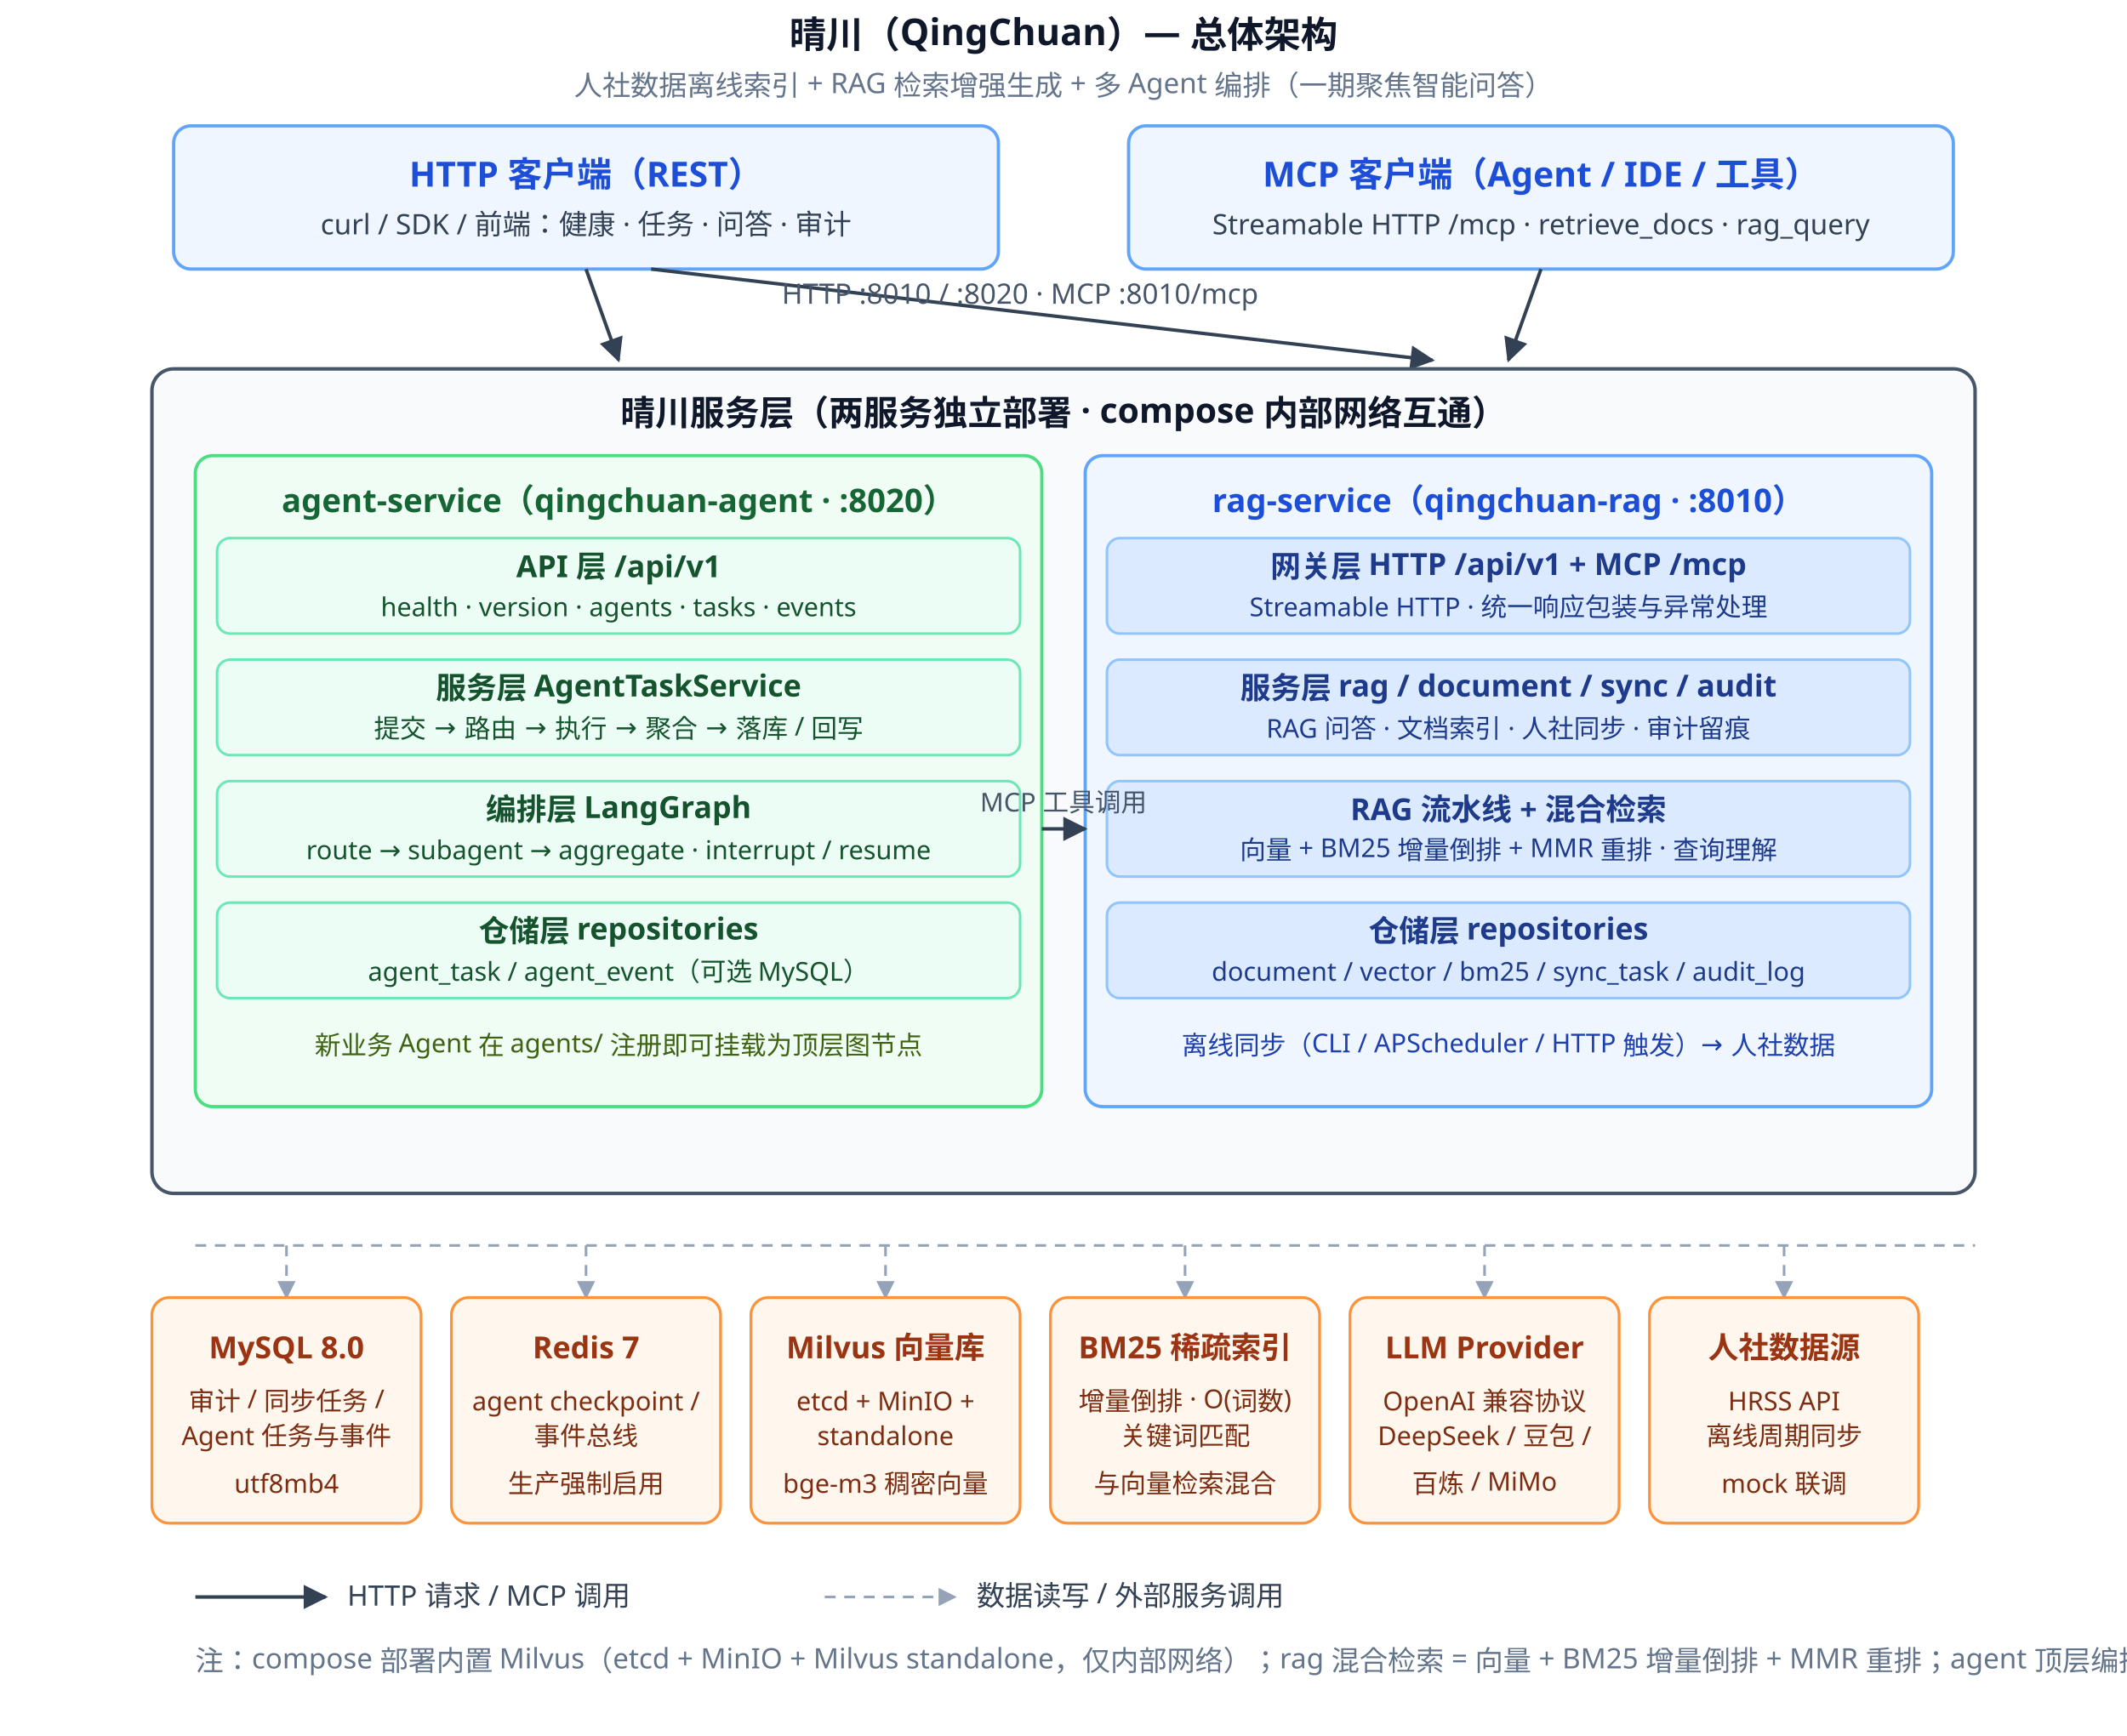
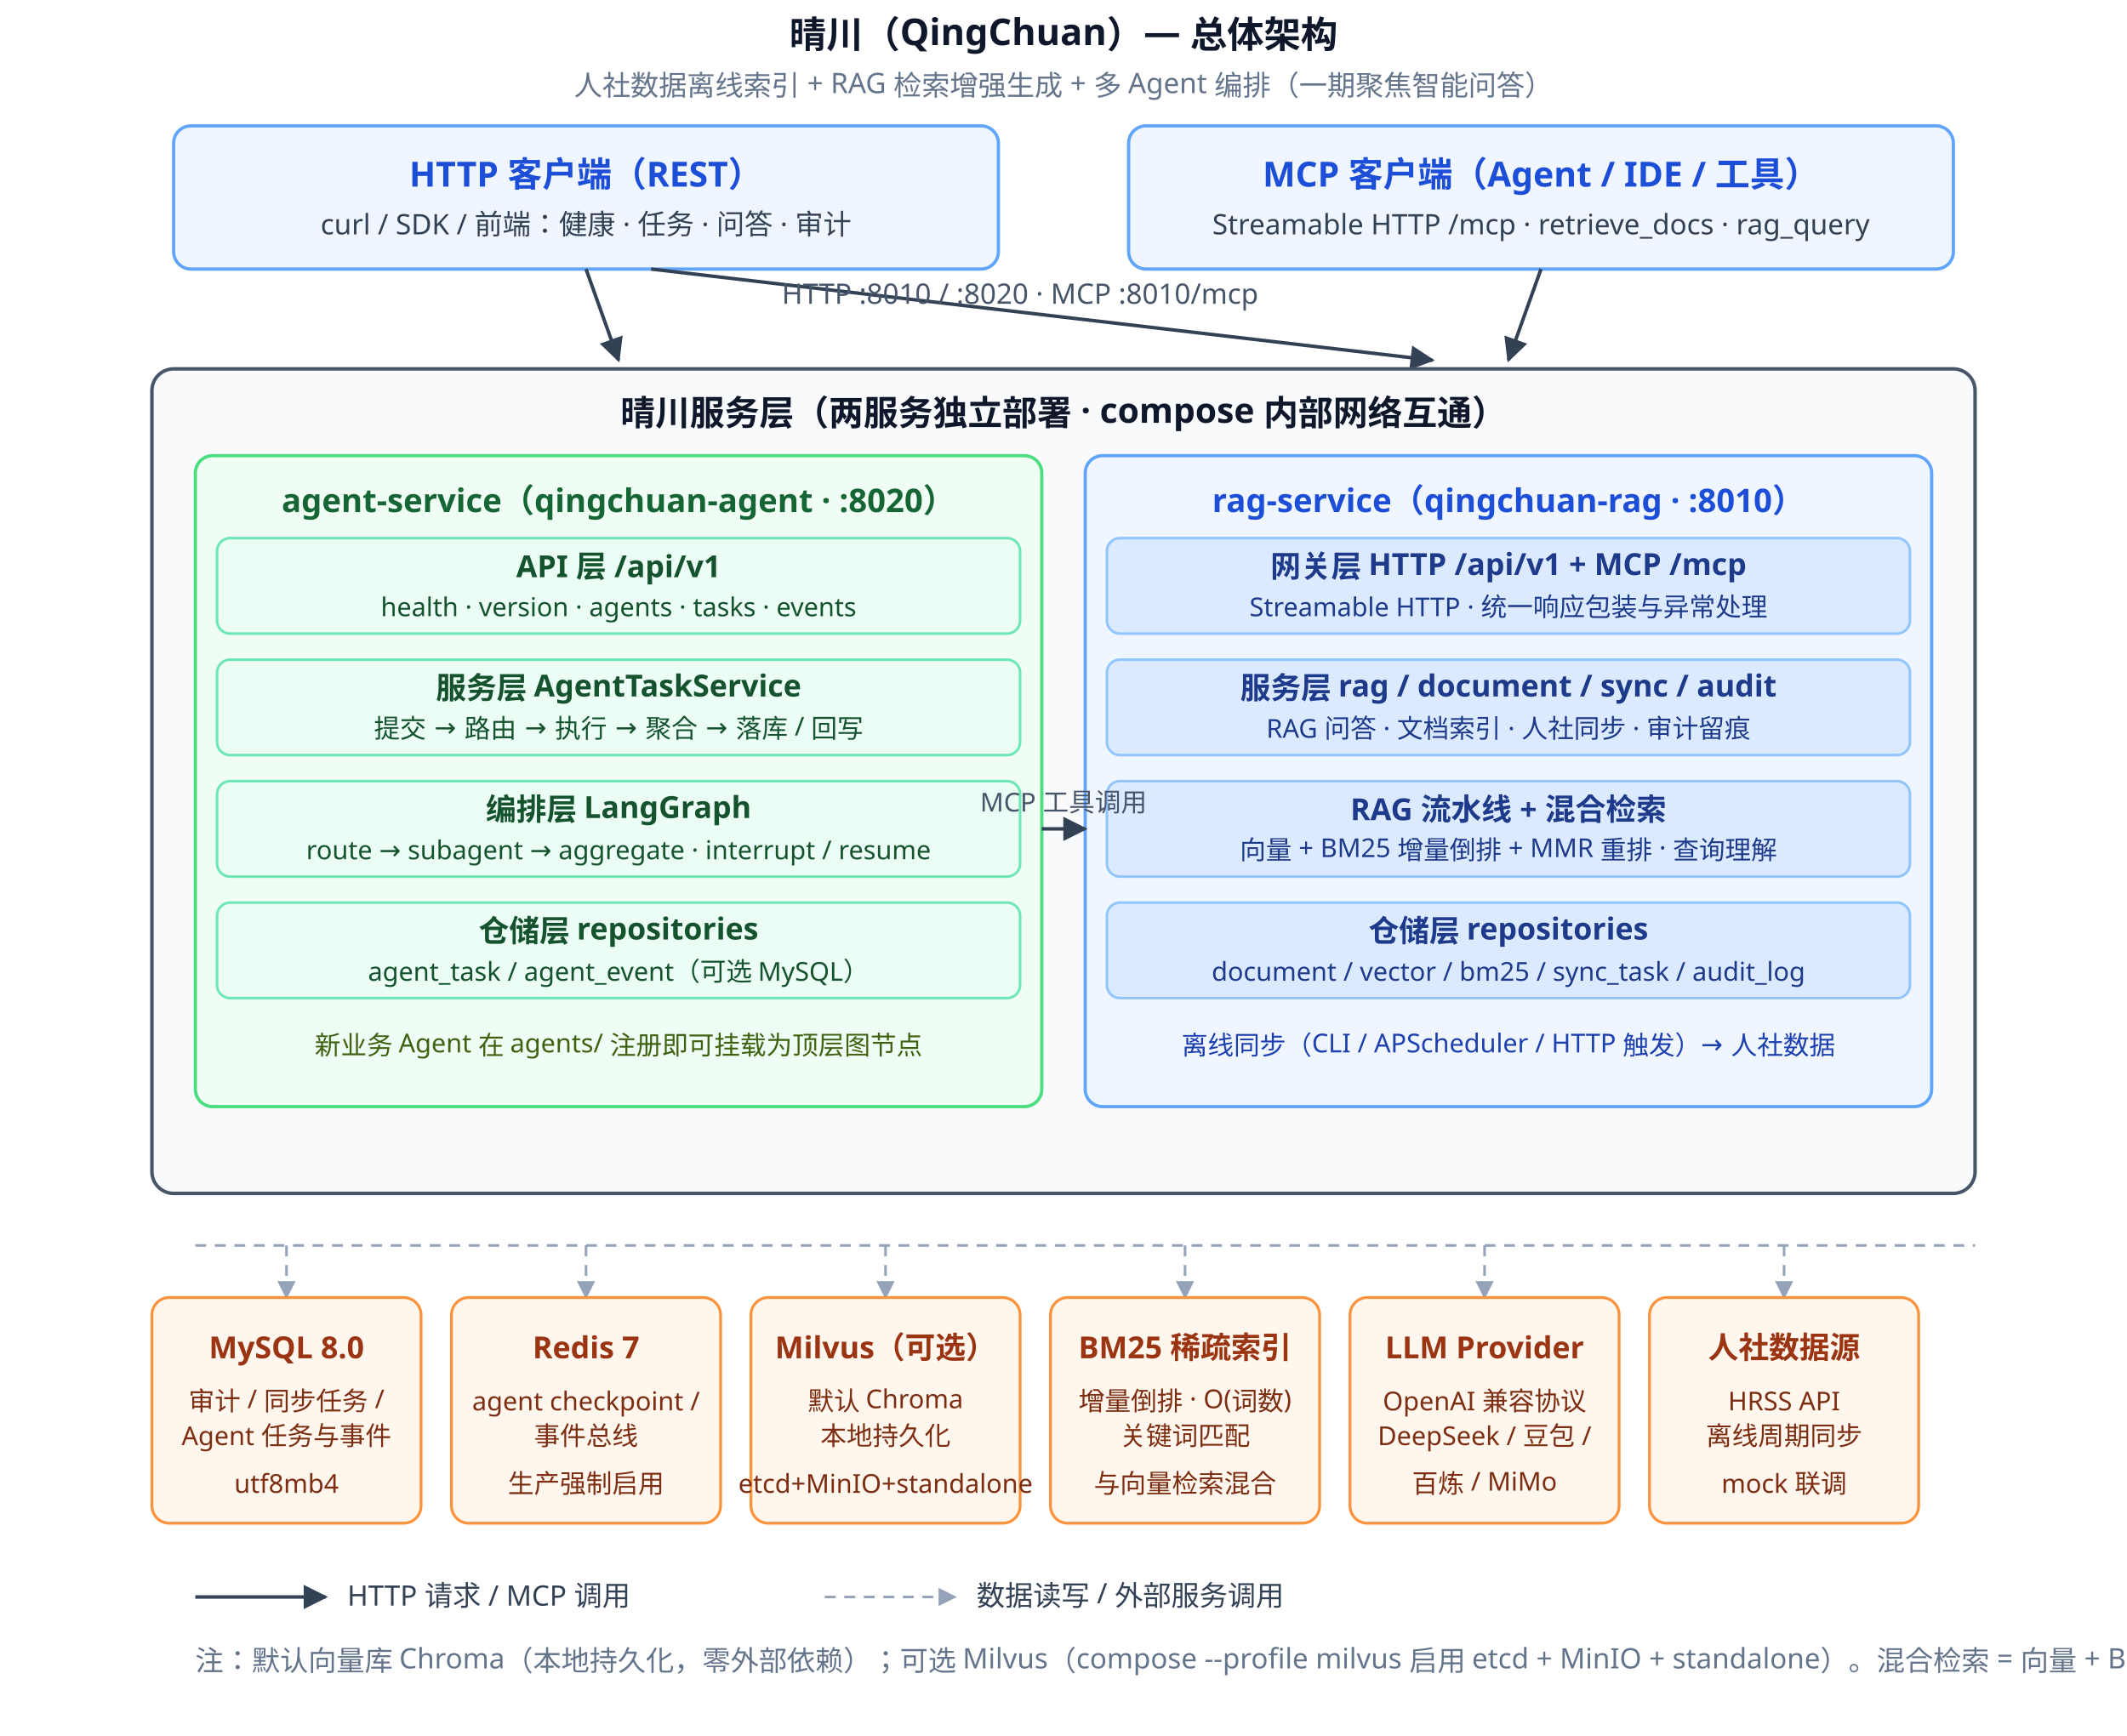
<svg xmlns="http://www.w3.org/2000/svg" viewBox="0 0 980 800" width="100%" role="img" aria-label="晴川（QingChuan）总体架构图" font-family="'Microsoft YaHei','PingFang SC',system-ui,sans-serif">
  <defs>
    <marker id="arrow" viewBox="0 0 10 10" refX="9" refY="5" markerWidth="7" markerHeight="7" orient="auto-start-reverse">
      <path d="M0,0 L10,5 L0,10 z" fill="#334155" />
    </marker>
    <marker id="arrowdash" viewBox="0 0 10 10" refX="9" refY="5" markerWidth="7" markerHeight="7" orient="auto-start-reverse">
      <path d="M0,0 L10,5 L0,10 z" fill="#94a3b8" />
    </marker>
  </defs>
  <text x="490" y="22" text-anchor="middle" font-size="17" font-weight="700" fill="#0f172a">晴川（QingChuan）— 总体架构</text>
  <text x="490" y="44" text-anchor="middle" font-size="13" fill="#64748b">人社数据离线索引 + RAG 检索增强生成 + 多 Agent 编排（一期聚焦智能问答）</text>
  <rect x="80" y="58" width="380" height="66" rx="8" fill="#eff6ff" stroke="#60a5fa" stroke-width="1.5" />
  <text x="270" y="86" text-anchor="middle" font-size="16" font-weight="700" fill="#1d4ed8">HTTP 客户端（REST）</text>
  <text x="270" y="108" text-anchor="middle" font-size="13" fill="#334155">curl / SDK / 前端：健康 · 任务 · 问答 · 审计</text>
  <rect x="520" y="58" width="380" height="66" rx="8" fill="#eff6ff" stroke="#60a5fa" stroke-width="1.5" />
  <text x="710" y="86" text-anchor="middle" font-size="16" font-weight="700" fill="#1d4ed8">MCP 客户端（Agent / IDE / 工具）</text>
  <text x="710" y="108" text-anchor="middle" font-size="13" fill="#334155">Streamable HTTP /mcp · retrieve_docs · rag_query</text>
  <line x1="270" y1="124" x2="285" y2="166" stroke="#334155" stroke-width="1.6" marker-end="url(#arrow)" />
  <line x1="300" y1="124" x2="660" y2="166" stroke="#334155" stroke-width="1.6" marker-end="url(#arrow)" />
  <line x1="710" y1="124" x2="695" y2="166" stroke="#334155" stroke-width="1.6" marker-end="url(#arrow)" />
  <text x="470" y="140" text-anchor="middle" font-size="13" fill="#475569">HTTP :8010 / :8020 · MCP :8010/mcp</text>
  <rect x="70" y="170" width="840" height="380" rx="10" fill="#f8fafc" stroke="#475569" stroke-width="1.6" />
  <text x="490" y="196" text-anchor="middle" font-size="16" font-weight="700" fill="#0f172a">晴川服务层（两服务独立部署 · compose 内部网络互通）</text>
  <rect x="90" y="210" width="390" height="300" rx="8" fill="#f0fdf4" stroke="#4ade80" stroke-width="1.5" />
  <text x="285" y="236" text-anchor="middle" font-size="15" font-weight="700" fill="#166534">agent-service（qingchuan-agent · :8020）</text>
  <rect x="100" y="248" width="370" height="44" rx="6" fill="#ecfdf5" stroke="#6ee7b7" stroke-width="1.2" />
  <text x="285" y="266" text-anchor="middle" font-size="14" font-weight="700" fill="#14532d">API 层 /api/v1</text>
  <text x="285" y="284" text-anchor="middle" font-size="12" fill="#14532d">health · version · agents · tasks · events</text>
  <rect x="100" y="304" width="370" height="44" rx="6" fill="#ecfdf5" stroke="#6ee7b7" stroke-width="1.2" />
  <text x="285" y="322" text-anchor="middle" font-size="14" font-weight="700" fill="#14532d">服务层 AgentTaskService</text>
  <text x="285" y="340" text-anchor="middle" font-size="12" fill="#14532d">提交 → 路由 → 执行 → 聚合 → 落库 / 回写</text>
  <rect x="100" y="360" width="370" height="44" rx="6" fill="#ecfdf5" stroke="#6ee7b7" stroke-width="1.2" />
  <text x="285" y="378" text-anchor="middle" font-size="14" font-weight="700" fill="#14532d">编排层 LangGraph</text>
  <text x="285" y="396" text-anchor="middle" font-size="12" fill="#14532d">route → subagent → aggregate · interrupt / resume</text>
  <rect x="100" y="416" width="370" height="44" rx="6" fill="#ecfdf5" stroke="#6ee7b7" stroke-width="1.2" />
  <text x="285" y="434" text-anchor="middle" font-size="14" font-weight="700" fill="#14532d">仓储层 repositories</text>
  <text x="285" y="452" text-anchor="middle" font-size="12" fill="#14532d">agent_task / agent_event（可选 MySQL）</text>
  <text x="285" y="486" text-anchor="middle" font-size="12" fill="#3f6212">新业务 Agent 在 agents/ 注册即可挂载为顶层图节点</text>
  <rect x="500" y="210" width="390" height="300" rx="8" fill="#eff6ff" stroke="#60a5fa" stroke-width="1.5" />
  <text x="695" y="236" text-anchor="middle" font-size="15" font-weight="700" fill="#1d4ed8">rag-service（qingchuan-rag · :8010）</text>
  <rect x="510" y="248" width="370" height="44" rx="6" fill="#dbeafe" stroke="#93c5fd" stroke-width="1.2" />
  <text x="695" y="266" text-anchor="middle" font-size="14" font-weight="700" fill="#1e3a8a">网关层 HTTP /api/v1 + MCP /mcp</text>
  <text x="695" y="284" text-anchor="middle" font-size="12" fill="#1e3a8a">Streamable HTTP · 统一响应包装与异常处理</text>
  <rect x="510" y="304" width="370" height="44" rx="6" fill="#dbeafe" stroke="#93c5fd" stroke-width="1.2" />
  <text x="695" y="322" text-anchor="middle" font-size="14" font-weight="700" fill="#1e3a8a">服务层 rag / document / sync / audit</text>
  <text x="695" y="340" text-anchor="middle" font-size="12" fill="#1e3a8a">RAG 问答 · 文档索引 · 人社同步 · 审计留痕</text>
  <rect x="510" y="360" width="370" height="44" rx="6" fill="#dbeafe" stroke="#93c5fd" stroke-width="1.2" />
  <text x="695" y="378" text-anchor="middle" font-size="14" font-weight="700" fill="#1e3a8a">RAG 流水线 + 混合检索</text>
  <text x="695" y="396" text-anchor="middle" font-size="12" fill="#1e3a8a">向量 + BM25 增量倒排 + MMR 重排 · 查询理解</text>
  <rect x="510" y="416" width="370" height="44" rx="6" fill="#dbeafe" stroke="#93c5fd" stroke-width="1.2" />
  <text x="695" y="434" text-anchor="middle" font-size="14" font-weight="700" fill="#1e3a8a">仓储层 repositories</text>
  <text x="695" y="452" text-anchor="middle" font-size="12" fill="#1e3a8a">document / vector / bm25 / sync_task / audit_log</text>
  <text x="695" y="486" text-anchor="middle" font-size="12" fill="#1e40af">离线同步（CLI / APScheduler / HTTP 触发）→ 人社数据</text>
  <line x1="480" y1="382" x2="500" y2="382" stroke="#334155" stroke-width="1.6" marker-end="url(#arrow)" />
  <text x="490" y="374" text-anchor="middle" font-size="12" fill="#475569">MCP 工具调用</text>
  <line x1="90" y1="574" x2="910" y2="574" stroke="#94a3b8" stroke-width="1.2" stroke-dasharray="5 4" />
  <line x1="132" y1="574" x2="132" y2="598" stroke="#94a3b8" stroke-width="1.2" stroke-dasharray="5 4" marker-end="url(#arrowdash)" />
  <line x1="270" y1="574" x2="270" y2="598" stroke="#94a3b8" stroke-width="1.2" stroke-dasharray="5 4" marker-end="url(#arrowdash)" />
  <line x1="408" y1="574" x2="408" y2="598" stroke="#94a3b8" stroke-width="1.2" stroke-dasharray="5 4" marker-end="url(#arrowdash)" />
  <line x1="546" y1="574" x2="546" y2="598" stroke="#94a3b8" stroke-width="1.2" stroke-dasharray="5 4" marker-end="url(#arrowdash)" />
  <line x1="684" y1="574" x2="684" y2="598" stroke="#94a3b8" stroke-width="1.2" stroke-dasharray="5 4" marker-end="url(#arrowdash)" />
  <line x1="822" y1="574" x2="822" y2="598" stroke="#94a3b8" stroke-width="1.2" stroke-dasharray="5 4" marker-end="url(#arrowdash)" />
  <rect x="70" y="598" width="124" height="104" rx="8" fill="#fff7ed" stroke="#fb923c" stroke-width="1.3" />
  <text x="132" y="626" text-anchor="middle" font-size="14" font-weight="700" fill="#9a3412">MySQL 8.0</text>
  <text x="132" y="650" text-anchor="middle" font-size="12" fill="#7c2d12">审计 / 同步任务 /</text>
  <text x="132" y="666" text-anchor="middle" font-size="12" fill="#7c2d12">Agent 任务与事件</text>
  <text x="132" y="688" text-anchor="middle" font-size="12" fill="#7c2d12">utf8mb4</text>
  <rect x="208" y="598" width="124" height="104" rx="8" fill="#fff7ed" stroke="#fb923c" stroke-width="1.3" />
  <text x="270" y="626" text-anchor="middle" font-size="14" font-weight="700" fill="#9a3412">Redis 7</text>
  <text x="270" y="650" text-anchor="middle" font-size="12" fill="#7c2d12">agent checkpoint /</text>
  <text x="270" y="666" text-anchor="middle" font-size="12" fill="#7c2d12">事件总线</text>
  <text x="270" y="688" text-anchor="middle" font-size="12" fill="#7c2d12">生产强制启用</text>
  <rect x="346" y="598" width="124" height="104" rx="8" fill="#fff7ed" stroke="#fb923c" stroke-width="1.3" />
-   <text x="408" y="626" text-anchor="middle" font-size="14" font-weight="700" fill="#9a3412">Milvus 向量库</text>
-   <text x="408" y="650" text-anchor="middle" font-size="12" fill="#7c2d12">etcd + MinIO +</text>
-   <text x="408" y="666" text-anchor="middle" font-size="12" fill="#7c2d12">standalone</text>
-   <text x="408" y="688" text-anchor="middle" font-size="12" fill="#7c2d12">bge-m3 稠密向量</text>
+   <text x="408" y="626" text-anchor="middle" font-size="14" font-weight="700" fill="#9a3412">Milvus（可选）</text>
+   <text x="408" y="650" text-anchor="middle" font-size="12" fill="#7c2d12">默认 Chroma</text>
+   <text x="408" y="666" text-anchor="middle" font-size="12" fill="#7c2d12">本地持久化</text>
+   <text x="408" y="688" text-anchor="middle" font-size="12" fill="#7c2d12">etcd+MinIO+standalone</text>
  <rect x="484" y="598" width="124" height="104" rx="8" fill="#fff7ed" stroke="#fb923c" stroke-width="1.3" />
  <text x="546" y="626" text-anchor="middle" font-size="14" font-weight="700" fill="#9a3412">BM25 稀疏索引</text>
  <text x="546" y="650" text-anchor="middle" font-size="12" fill="#7c2d12">增量倒排 · O(词数)</text>
  <text x="546" y="666" text-anchor="middle" font-size="12" fill="#7c2d12">关键词匹配</text>
  <text x="546" y="688" text-anchor="middle" font-size="12" fill="#7c2d12">与向量检索混合</text>
  <rect x="622" y="598" width="124" height="104" rx="8" fill="#fff7ed" stroke="#fb923c" stroke-width="1.3" />
  <text x="684" y="626" text-anchor="middle" font-size="14" font-weight="700" fill="#9a3412">LLM Provider</text>
  <text x="684" y="650" text-anchor="middle" font-size="12" fill="#7c2d12">OpenAI 兼容协议</text>
  <text x="684" y="666" text-anchor="middle" font-size="12" fill="#7c2d12">DeepSeek / 豆包 /</text>
  <text x="684" y="688" text-anchor="middle" font-size="12" fill="#7c2d12">百炼 / MiMo</text>
  <rect x="760" y="598" width="124" height="104" rx="8" fill="#fff7ed" stroke="#fb923c" stroke-width="1.3" />
  <text x="822" y="626" text-anchor="middle" font-size="14" font-weight="700" fill="#9a3412">人社数据源</text>
  <text x="822" y="650" text-anchor="middle" font-size="12" fill="#7c2d12">HRSS API</text>
  <text x="822" y="666" text-anchor="middle" font-size="12" fill="#7c2d12">离线周期同步</text>
  <text x="822" y="688" text-anchor="middle" font-size="12" fill="#7c2d12">mock 联调</text>
  <line x1="90" y1="736" x2="150" y2="736" stroke="#334155" stroke-width="1.6" marker-end="url(#arrow)" />
  <text x="160" y="740" font-size="13" fill="#334155">HTTP 请求 / MCP 调用</text>
  <line x1="380" y1="736" x2="440" y2="736" stroke="#94a3b8" stroke-width="1.2" stroke-dasharray="5 4" marker-end="url(#arrowdash)" />
  <text x="450" y="740" font-size="13" fill="#334155">数据读写 / 外部服务调用</text>
-   <text x="90" y="770" font-size="13" fill="#64748b">注：compose 部署内置 Milvus（etcd + MinIO + Milvus standalone，仅内部网络）；rag 混合检索 = 向量 + BM25 增量倒排 + MMR 重排；agent 顶层编排 route → subagent → aggregate，经 MCP 调用 rag-service。</text>
+   <text x="90" y="770" font-size="13" fill="#64748b">注：默认向量库 Chroma（本地持久化，零外部依赖）；可选 Milvus（compose --profile milvus 启用 etcd + MinIO + standalone）。混合检索 = 向量 + BM25 增量 + MMR；agent 经 MCP 调用 rag-service。</text>
</svg>
